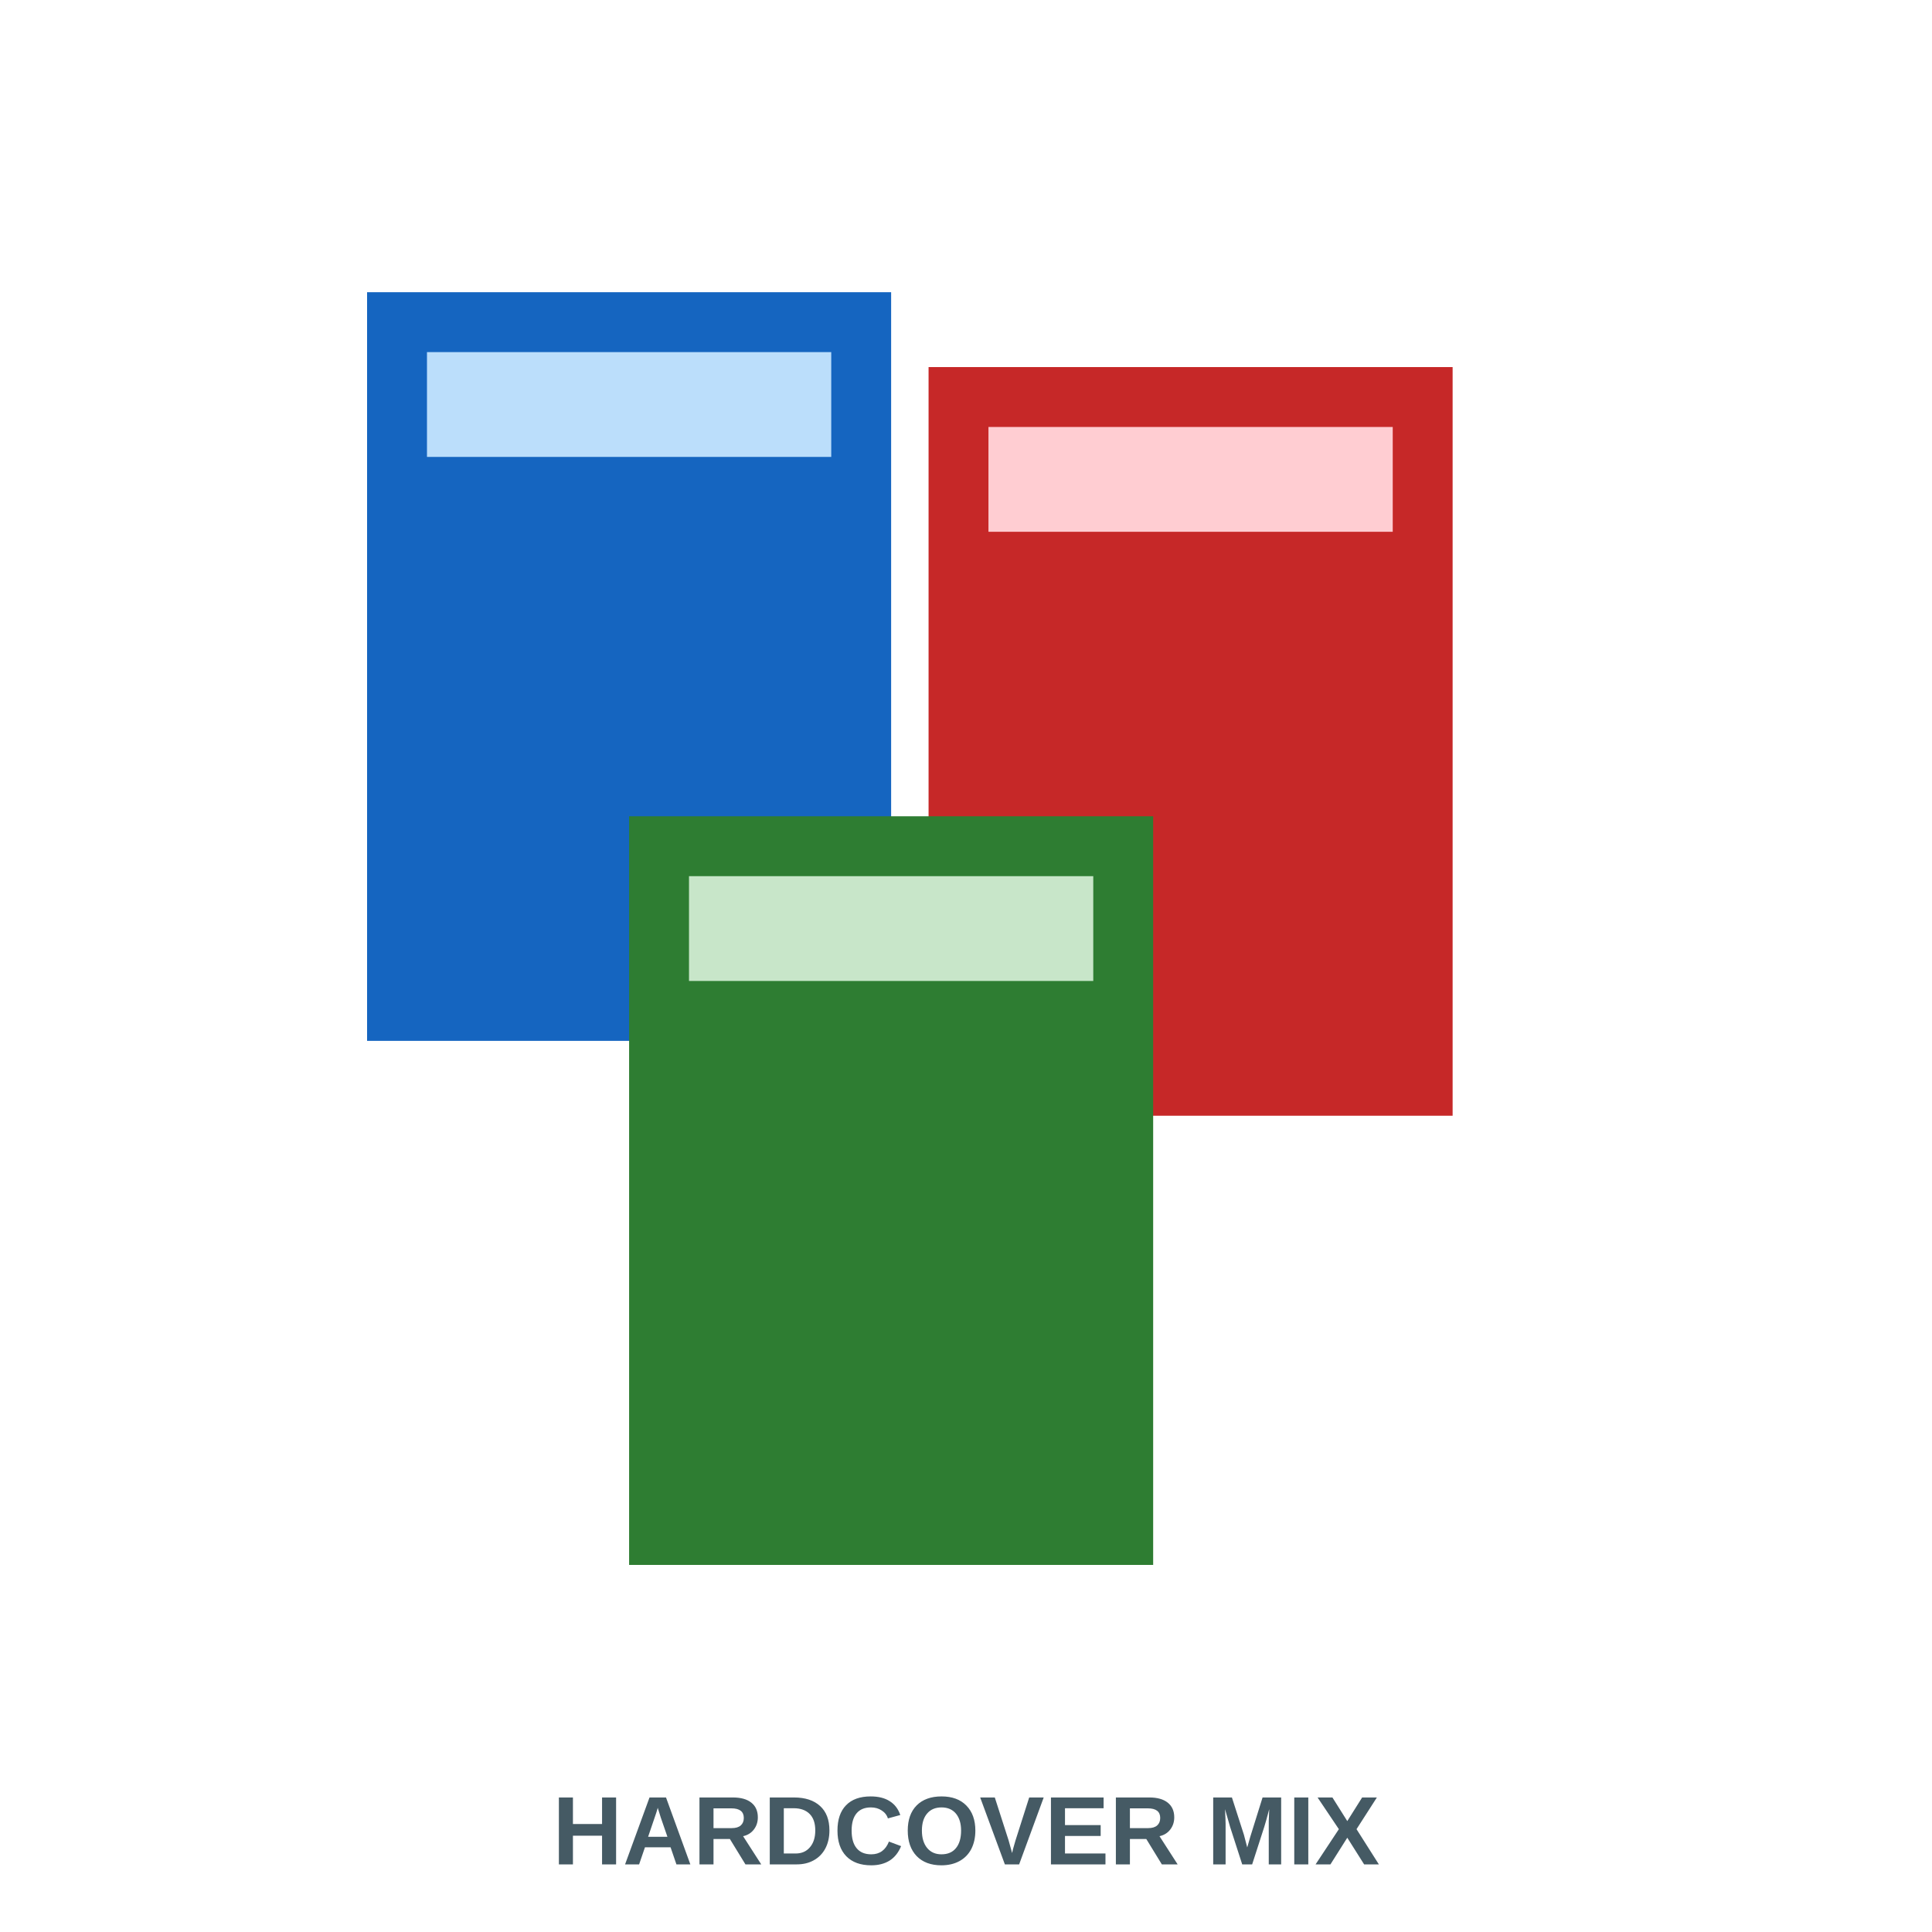
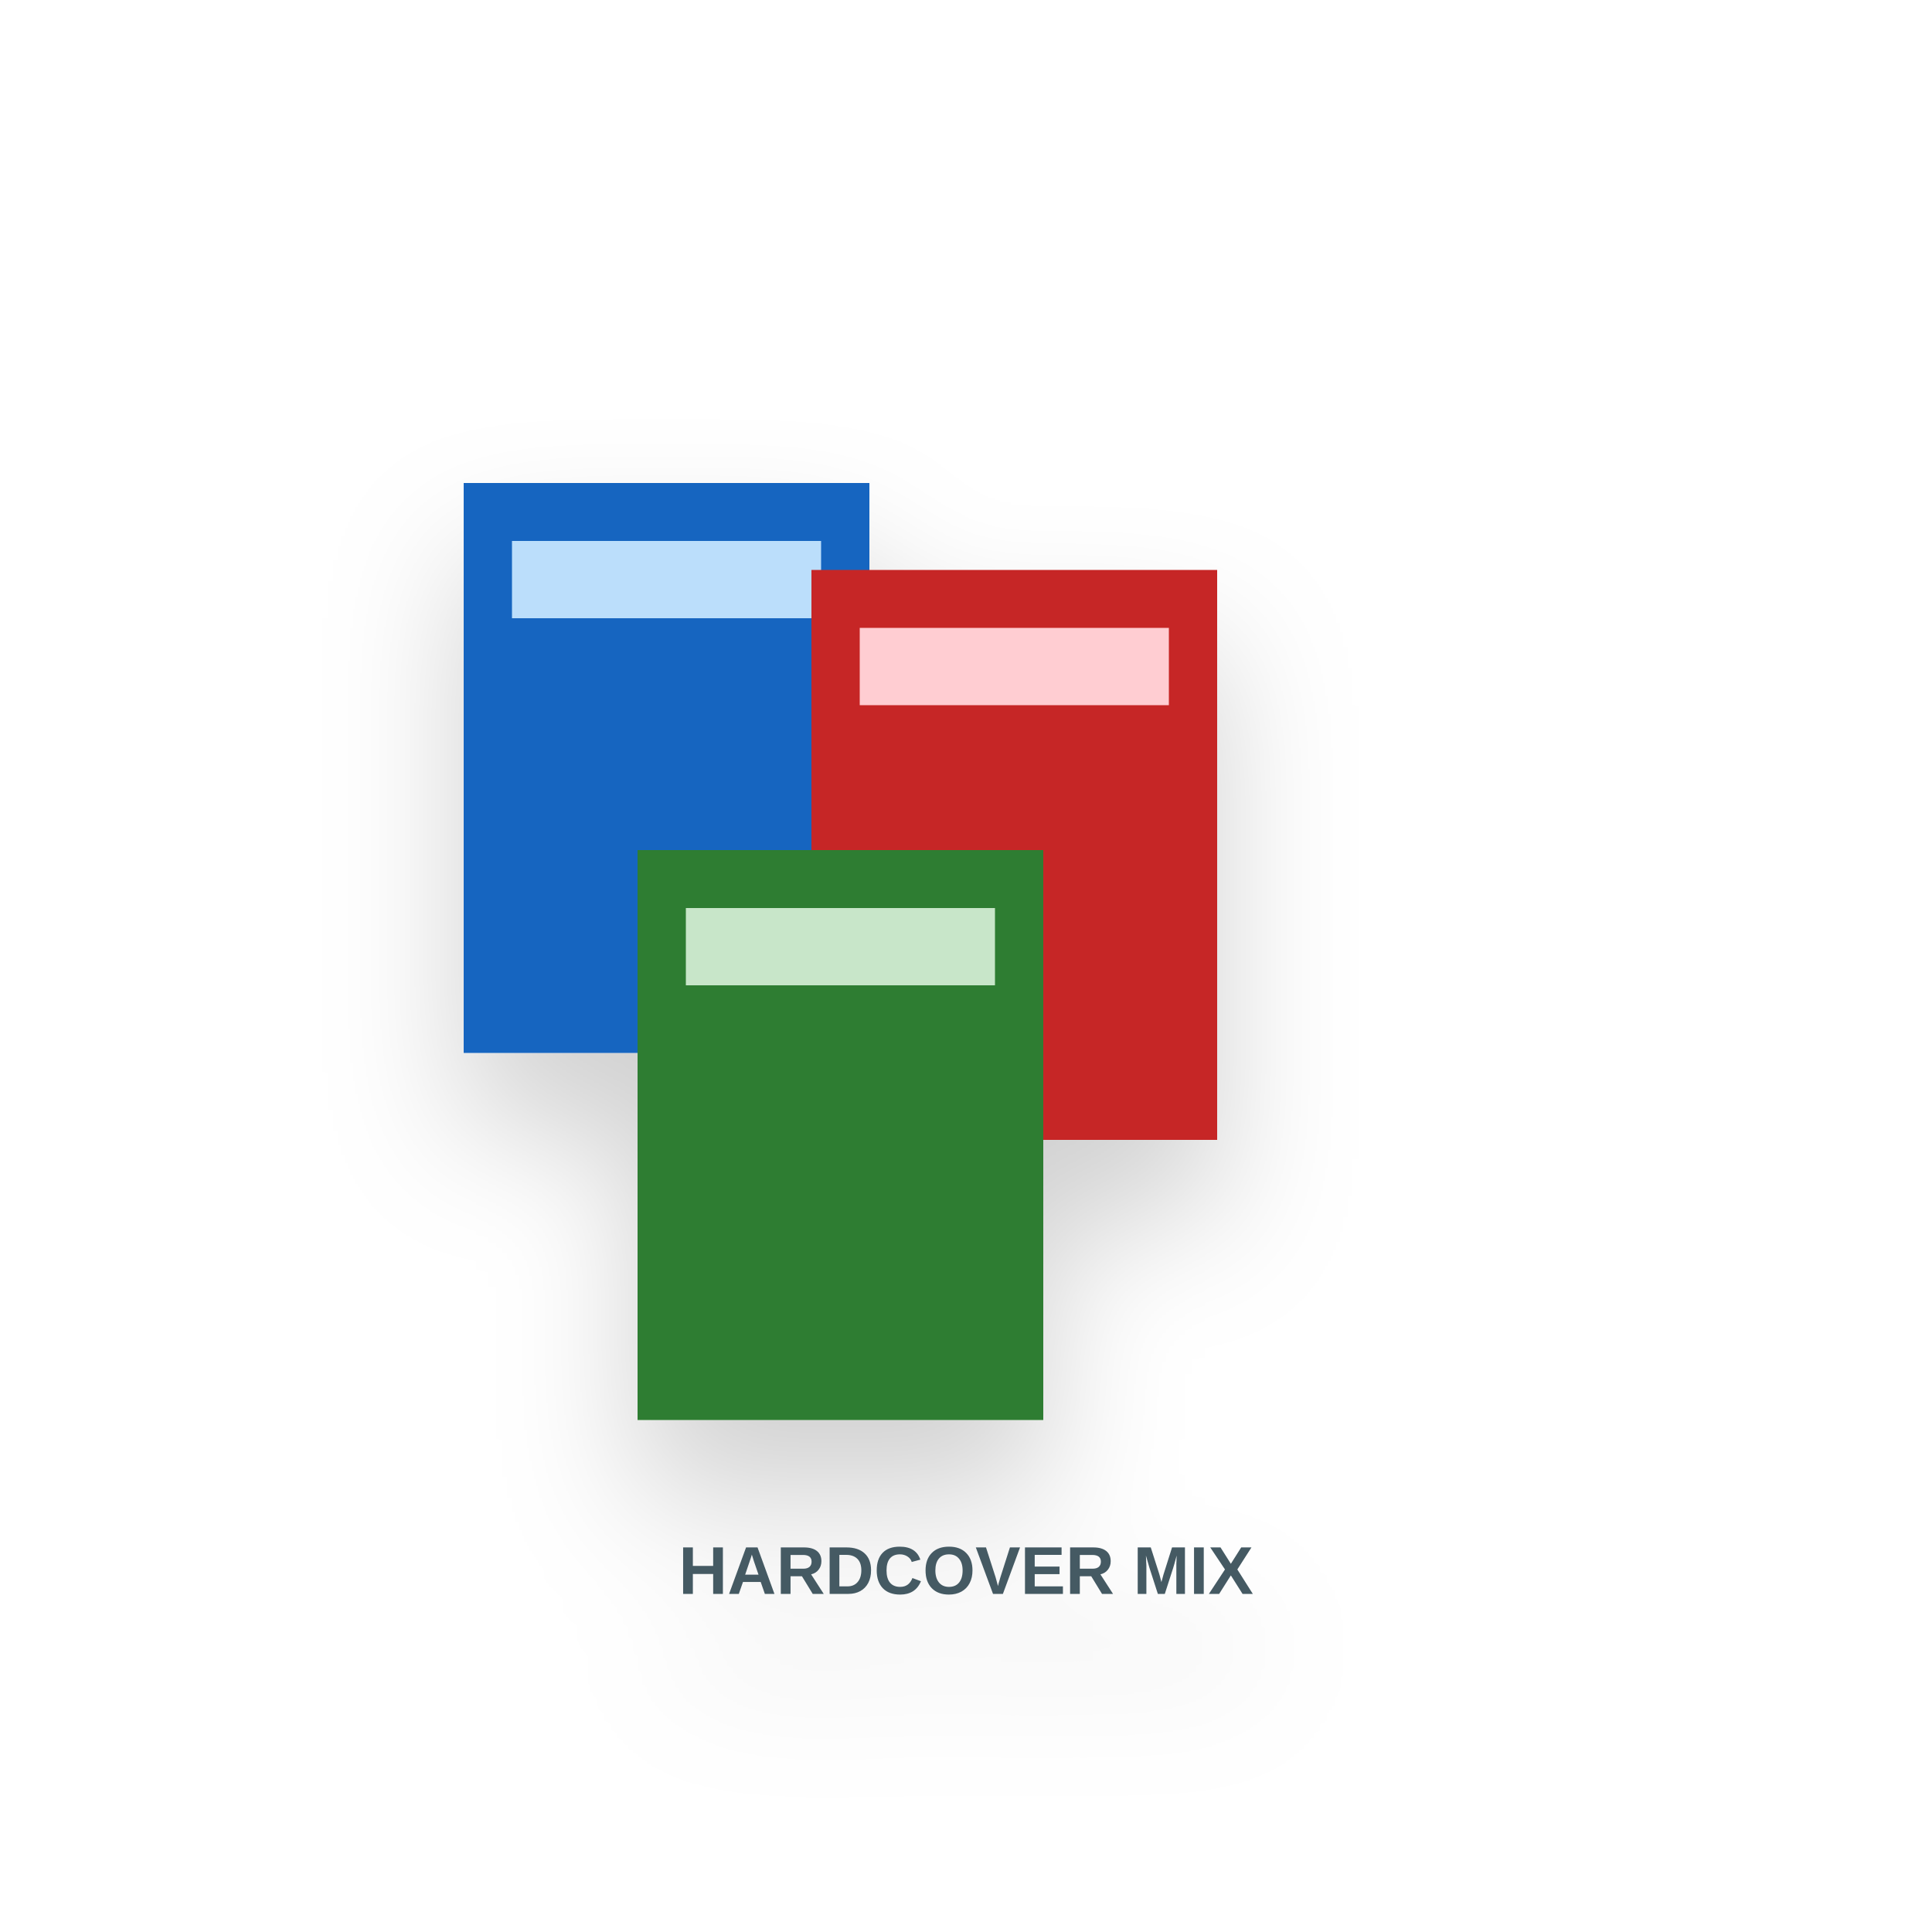
<svg xmlns="http://www.w3.org/2000/svg" viewBox="0 0 400 400" width="400" height="400">
  <rect width="400" height="400" fill="#ffffff" />
-   <g transform="translate(200 200) scale(1.55) translate(-200 -200)">
-     <rect x="120" y="110" width="70" height="100" fill="#1565c0" />
-     <rect x="128" y="118" width="54" height="14" fill="#bbdefb" />
-     <rect x="195" y="120" width="70" height="100" fill="#c62828" />
-     <rect x="203" y="128" width="54" height="14" fill="#ffcdd2" />
-     <rect x="155" y="180" width="70" height="100" fill="#2e7d32" />
-     <rect x="163" y="188" width="54" height="14" fill="#c8e6c9" />
-     <text x="200" y="320" text-anchor="middle" fill="#455a64" font-family="Arial" font-size="13" font-weight="700">HARDCOVER MIX</text>
+   <defs>
+     <filter id="pack" x="-25%" y="-15%" width="150%" height="150%">
+       <feDropShadow dx="0" dy="16" stdDeviation="14" flood-color="#1a1a1a" flood-opacity="0.18" />
+     </filter>
+     <linearGradient id="shine" x1="0" y1="0" x2="1" y2="0">
+       <stop offset="0" stop-color="#fff" stop-opacity="0" />
+       <stop offset="0.45" stop-color="#fff" stop-opacity="0.22" />
+       <stop offset="1" stop-color="#fff" stop-opacity="0" />
+     </linearGradient>
+   </defs>
+   <g filter="url(#pack)">
+     <rect x="96" y="100" width="84" height="118" fill="#1565c0" />
+     <rect x="106" y="112" width="64" height="16" fill="#bbdefb" />
+     <rect x="168" y="118" width="84" height="118" fill="#c62828" />
+     <rect x="178" y="130" width="64" height="16" fill="#ffcdd2" />
+     <rect x="132" y="176" width="84" height="118" fill="#2e7d32" />
+     <rect x="142" y="188" width="64" height="16" fill="#c8e6c9" />
+     <text x="200" y="330" text-anchor="middle" fill="#455a64" font-family="Arial" font-size="14" font-weight="700">HARDCOVER MIX</text>
  </g>
</svg>
